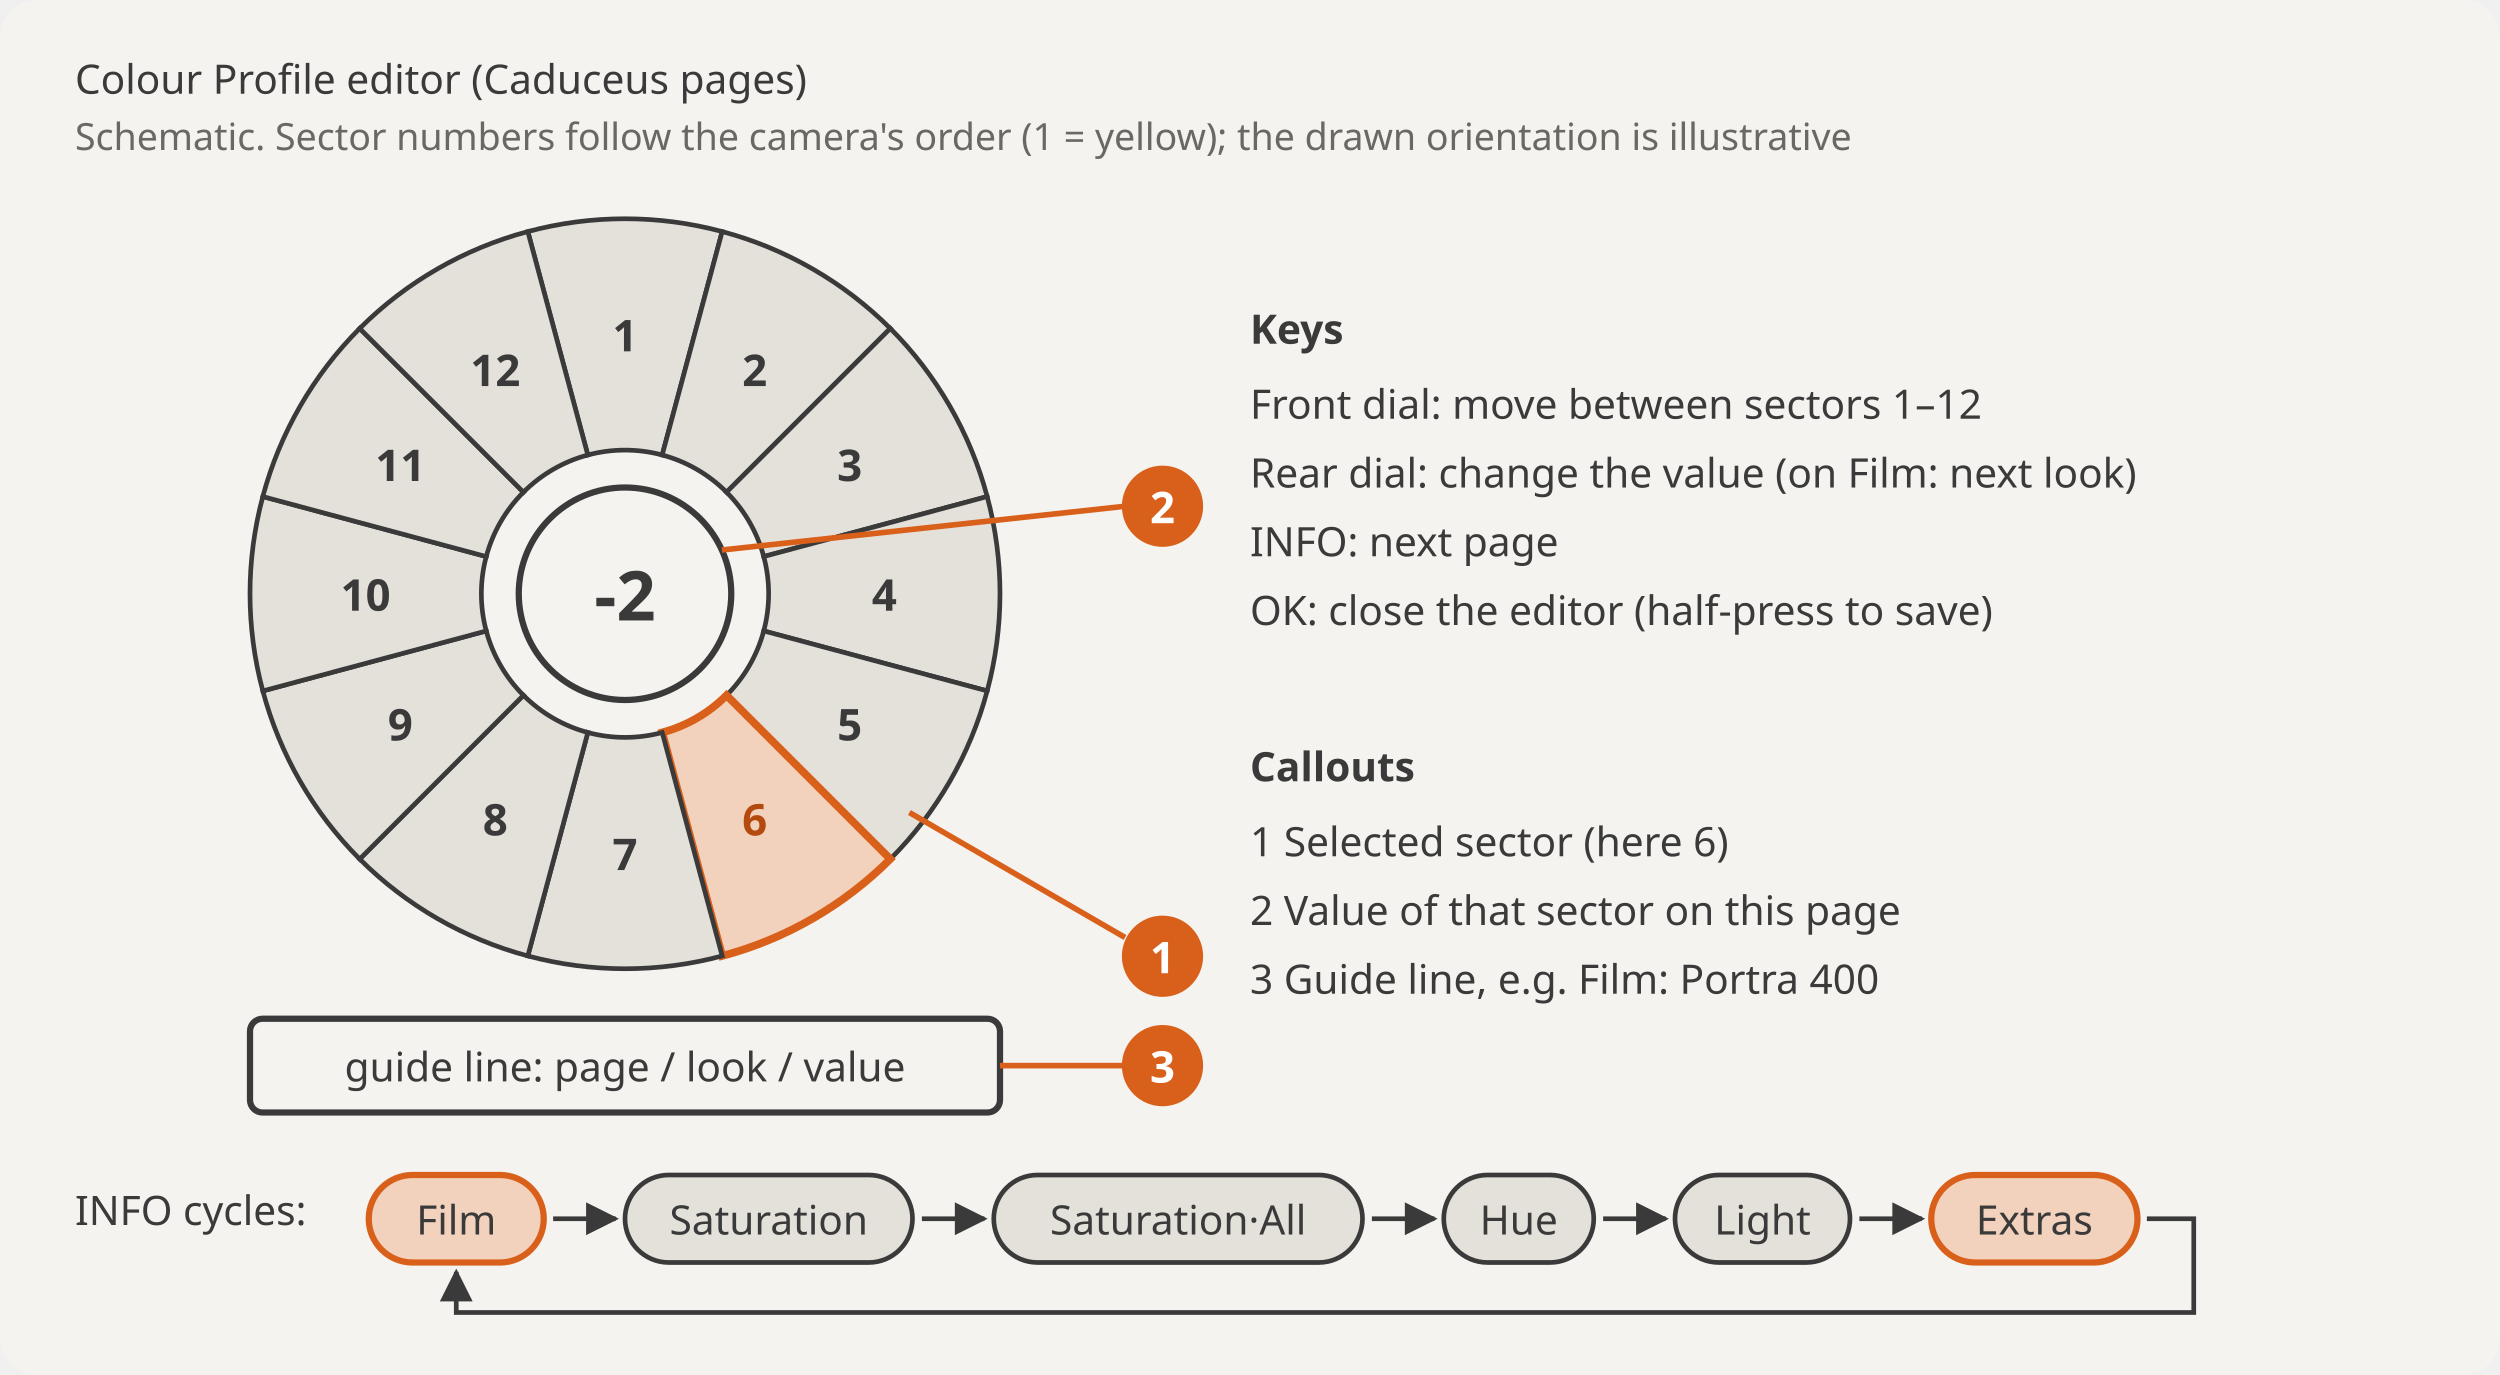
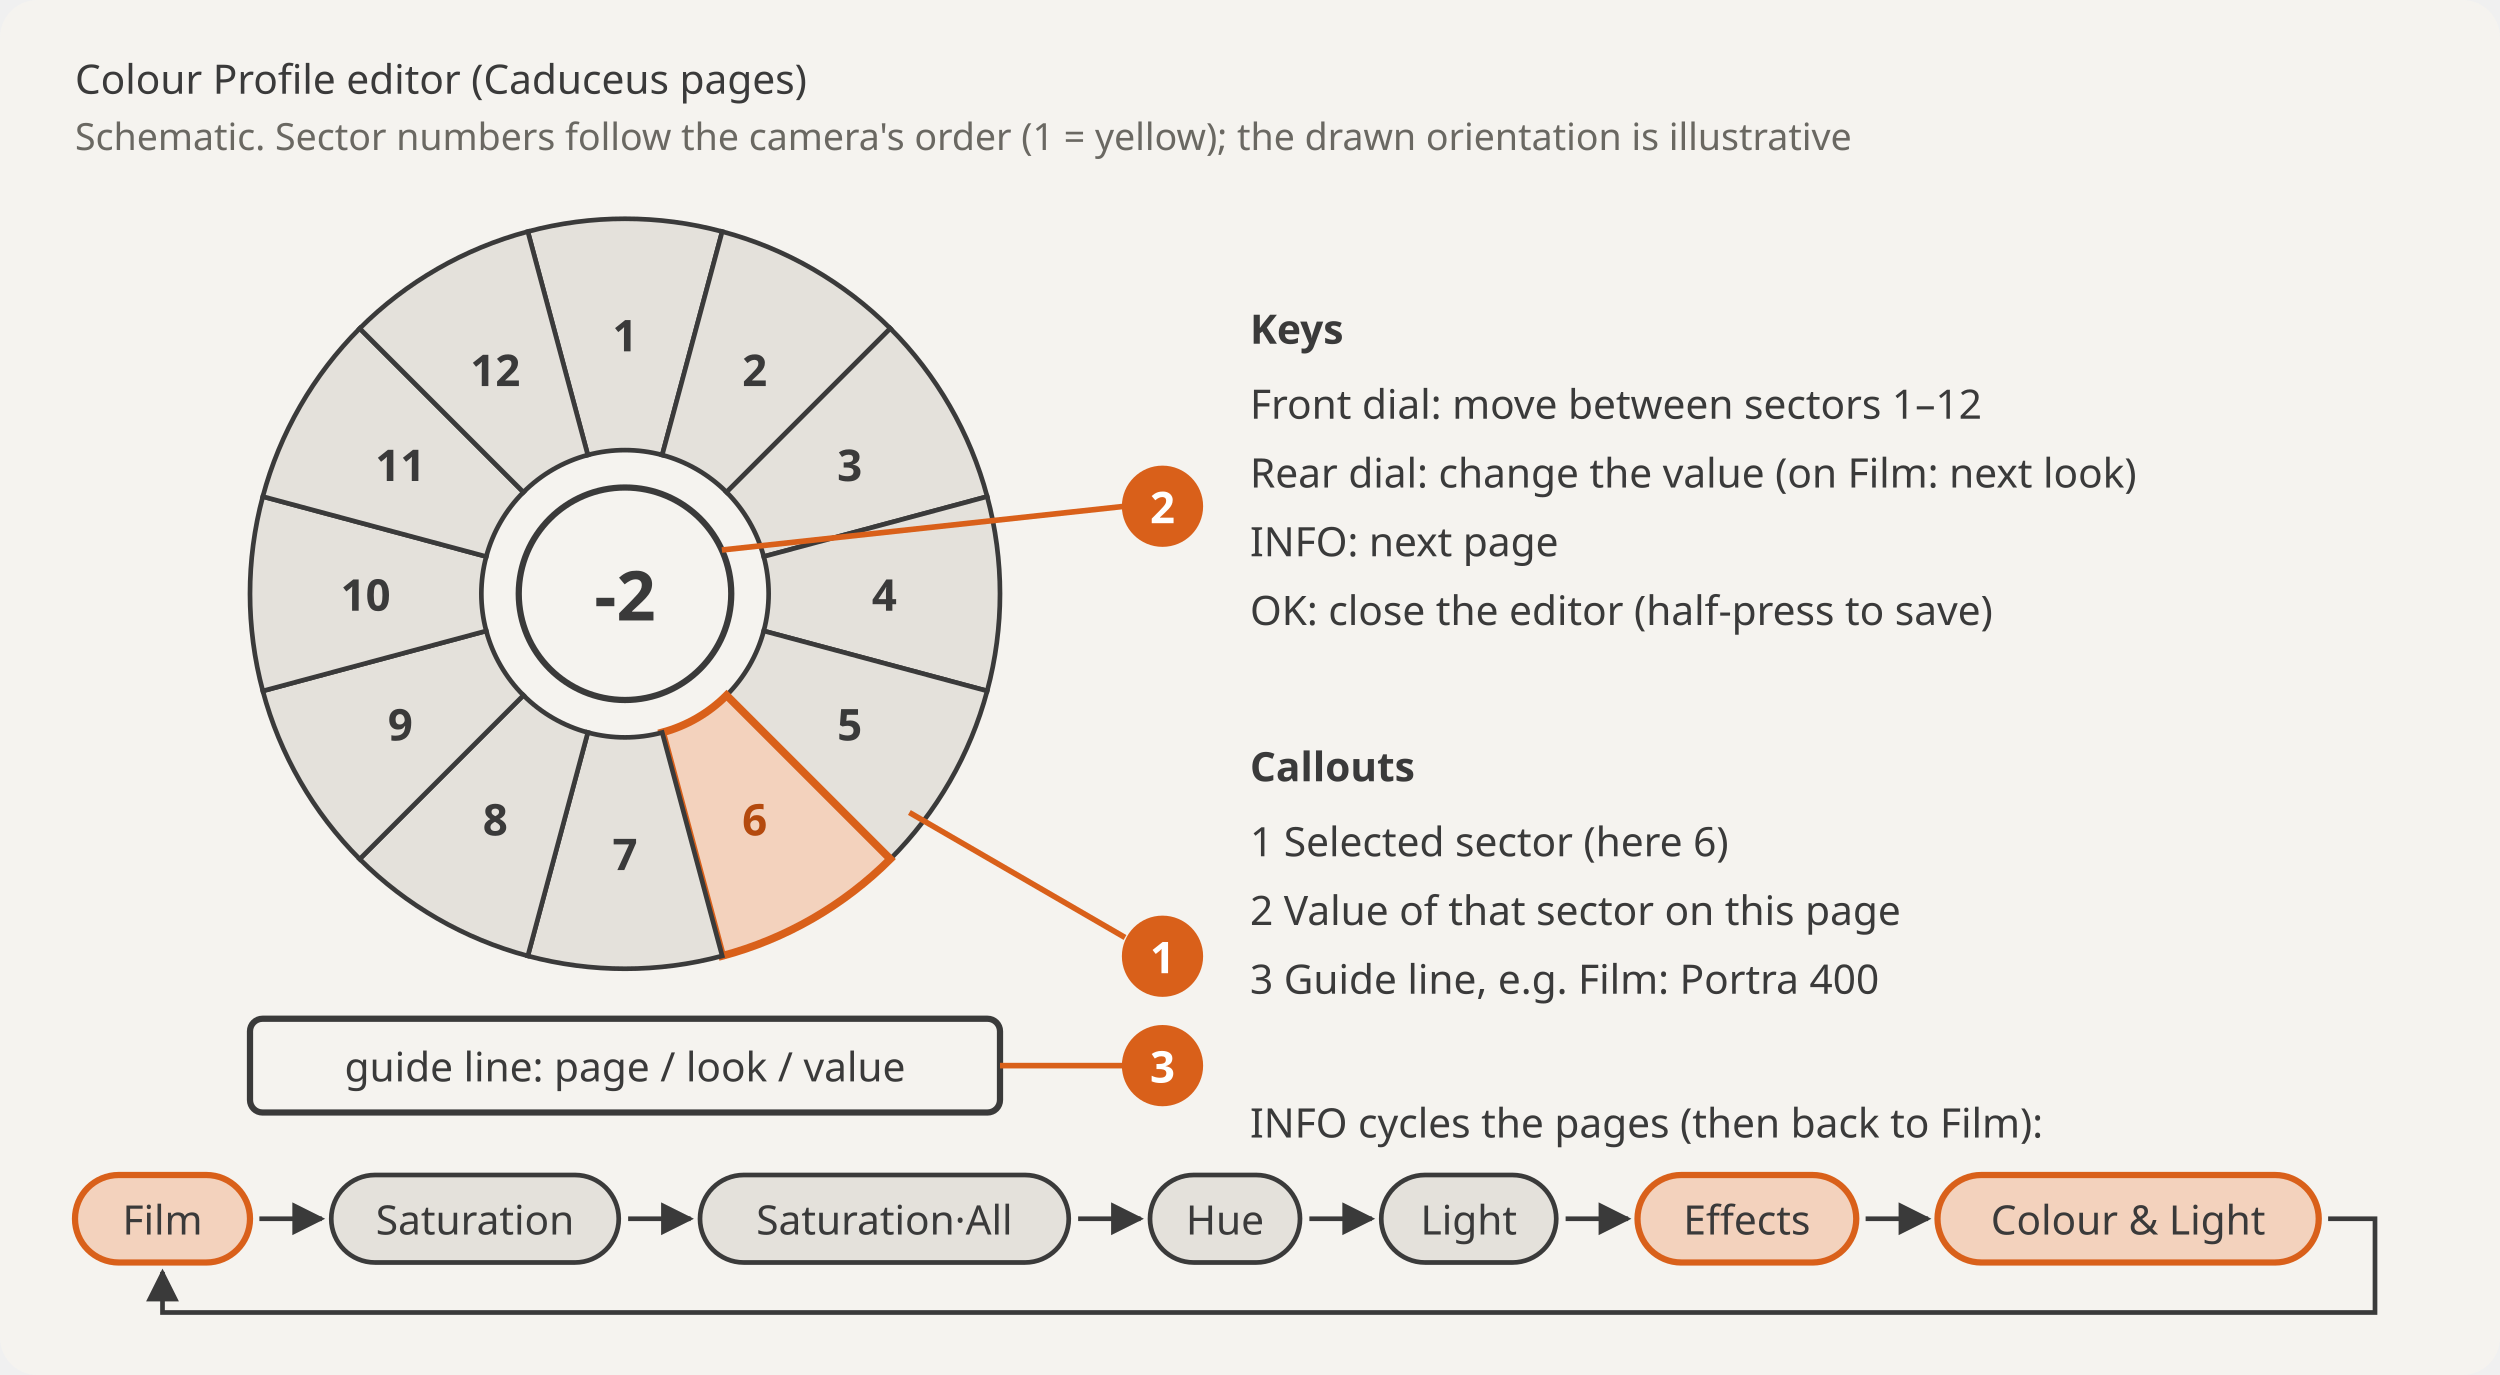
<svg xmlns="http://www.w3.org/2000/svg" viewBox="0 0 800 440" width="800" height="440" role="img" aria-label="Colour Profile editor wheel: sectors, dials and the INFO page cycle">
  <style>
    .bg{fill:#f5f3ef}
    .sec{fill:#e4e1db;stroke:#3a3a3a;stroke-width:1.5}
    .hl{fill:#f3d2bd;stroke:#d9601a;stroke-width:2.5}
    .sn{fill:#3a3a3a;font:600 14px sans-serif;text-anchor:middle;dominant-baseline:central}
    .hlt{fill:#b44a0e}
    .part{fill:#f5f3ef;stroke:#3a3a3a;stroke-width:2}
    .pill{fill:#e4e1db;stroke:#3a3a3a;stroke-width:1.5}
    .pillhl{fill:#f3d2bd;stroke:#d9601a;stroke-width:2}
    .lead{stroke:#d9601a;stroke-width:1.8;fill:none}
    .arrow{stroke:#3a3a3a;stroke-width:1.5;fill:none}
    .ball{fill:#d9601a}
    .num{fill:#fff;font:700 14px sans-serif;text-anchor:middle;dominant-baseline:central}
    .cap{fill:#3a3a3a;font:13px sans-serif}
    .capc{fill:#3a3a3a;font:13px sans-serif;text-anchor:middle;dominant-baseline:central}
    .big{fill:#3a3a3a;font:700 22px sans-serif;text-anchor:middle;dominant-baseline:central}
    .small{fill:#6a6862;font:12px sans-serif}
  </style>
  <defs>
    <marker id="ah" viewBox="0 0 10 10" refX="9" refY="5" markerWidth="7" markerHeight="7" orient="auto">
      <path d="M0 0 L10 5 L0 10 Z" fill="#3a3a3a" />
    </marker>
  </defs>
  <rect class="bg" width="800" height="440" rx="12" />
  <text class="cap" x="24" y="30" font-weight="700">Colour Profile editor (Caduceus pages)</text>
  <text class="small" x="24" y="48">Schematic. Sector numbers follow the camera's order (1 = yellow); the drawn orientation is illustrative</text>
  <path class="sec" d="M168.9 74.1 A120 120 0 0 1 231.1 74.1 L211.9 145.6 A46 46 0 0 0 188.1 145.6 Z" />
  <text class="sn" x="200.0" y="107.0">1</text>
  <path class="sec" d="M231.1 74.1 A120 120 0 0 1 284.9 105.1 L232.5 157.5 A46 46 0 0 0 211.9 145.6 Z" />
  <text class="sn" x="241.5" y="118.1">2</text>
  <path class="sec" d="M284.9 105.1 A120 120 0 0 1 315.9 158.9 L244.4 178.1 A46 46 0 0 0 232.5 157.5 Z" />
  <text class="sn" x="271.9" y="148.5">3</text>
  <path class="sec" d="M315.9 158.9 A120 120 0 0 1 315.9 221.1 L244.4 201.9 A46 46 0 0 0 244.4 178.1 Z" />
  <text class="sn" x="283.0" y="190.0">4</text>
  <path class="sec" d="M315.9 221.1 A120 120 0 0 1 284.9 274.9 L232.5 222.5 A46 46 0 0 0 244.4 201.9 Z" />
  <text class="sn" x="271.9" y="231.5">5</text>
  <path class="sec hl" d="M284.9 274.9 A120 120 0 0 1 231.1 305.9 L211.9 234.4 A46 46 0 0 0 232.5 222.5 Z" />
  <text class="sn hlt" x="241.5" y="261.9">6</text>
  <path class="sec" d="M231.1 305.9 A120 120 0 0 1 168.9 305.9 L188.1 234.4 A46 46 0 0 0 211.9 234.4 Z" />
  <text class="sn" x="200.0" y="273.0">7</text>
  <path class="sec" d="M168.9 305.9 A120 120 0 0 1 115.1 274.9 L167.5 222.5 A46 46 0 0 0 188.1 234.4 Z" />
  <text class="sn" x="158.5" y="261.9">8</text>
  <path class="sec" d="M115.1 274.9 A120 120 0 0 1 84.1 221.1 L155.6 201.9 A46 46 0 0 0 167.5 222.5 Z" />
  <text class="sn" x="128.1" y="231.5">9</text>
  <path class="sec" d="M84.1 221.1 A120 120 0 0 1 84.1 158.9 L155.6 178.1 A46 46 0 0 0 155.6 201.9 Z" />
  <text class="sn" x="117.0" y="190.0">10</text>
  <path class="sec" d="M84.1 158.9 A120 120 0 0 1 115.1 105.1 L167.5 157.5 A46 46 0 0 0 155.6 178.1 Z" />
  <text class="sn" x="128.1" y="148.5">11</text>
  <path class="sec" d="M115.1 105.1 A120 120 0 0 1 168.9 74.1 L188.1 145.6 A46 46 0 0 0 167.5 157.5 Z" />
  <text class="sn" x="158.5" y="118.1">12</text>
  <circle class="part" cx="200" cy="190" r="34" />
  <text class="big" x="200" y="190">-2</text>
  <rect class="part" x="80" y="326" width="240" height="30" rx="4" />
  <text class="capc" x="200" y="341">guide line: page / look / value</text>
  <path class="lead" d="M291 260 L360 300" />
  <circle class="ball" cx="372" cy="306" r="13" />
  <text class="num" x="372" y="306">1</text>
  <path class="lead" d="M231 176 L360 162" />
  <circle class="ball" cx="372" cy="162" r="13" />
  <text class="num" x="372" y="162">2</text>
  <path class="lead" d="M320 341 L360 341" />
  <circle class="ball" cx="372" cy="341" r="13" />
  <text class="num" x="372" y="341">3</text>
  <g class="cap">
    <text x="400" y="110" font-weight="700">Keys</text>
    <text x="400" y="134">Front dial: move between sectors 1–12</text>
    <text x="400" y="156">Rear dial: change the value (on Film: next look)</text>
    <text x="400" y="178">INFO: next page</text>
    <text x="400" y="200">OK: close the editor (half-press to save)</text>
    <text x="400" y="250" font-weight="700">Callouts</text>
    <text x="400" y="274">1 Selected sector (here 6)</text>
    <text x="400" y="296">2 Value of that sector on this page</text>
    <text x="400" y="318">3 Guide line, e.g. Film: Portra 400</text>
  </g>
-   <text class="cap" x="24" y="392" font-weight="700">INFO cycles:</text>
-   <rect class="pillhl" x="118" y="376" width="56" height="28" rx="14" />
-   <text class="capc" x="146.0" y="390">Film</text>
-   <rect class="pill" x="200" y="376" width="92" height="28" rx="14" />
-   <text class="capc" x="246.0" y="390">Saturation</text>
-   <rect class="pill" x="318" y="376" width="118" height="28" rx="14" />
-   <text class="capc" x="377.0" y="390">Saturation·All</text>
-   <rect class="pill" x="462" y="376" width="48" height="28" rx="14" />
-   <text class="capc" x="486.0" y="390">Hue</text>
-   <rect class="pill" x="536" y="376" width="56" height="28" rx="14" />
-   <text class="capc" x="564.0" y="390">Light</text>
-   <rect class="pillhl" x="618" y="376" width="66" height="28" rx="14" />
-   <text class="capc" x="651.0" y="390">Extras</text>
-   <line class="arrow" x1="177" y1="390" x2="197" y2="390" marker-end="url(#ah)" />
-   <line class="arrow" x1="295" y1="390" x2="315" y2="390" marker-end="url(#ah)" />
-   <line class="arrow" x1="439" y1="390" x2="459" y2="390" marker-end="url(#ah)" />
-   <line class="arrow" x1="513" y1="390" x2="533" y2="390" marker-end="url(#ah)" />
-   <line class="arrow" x1="595" y1="390" x2="615" y2="390" marker-end="url(#ah)" />
-   <path class="arrow" d="M687 390 L702 390 L702 420 L146.0 420 L146.0 407" marker-end="url(#ah)" />
+   <text class="cap" x="400" y="364" font-weight="700">INFO cycles the pages (then back to Film):</text>
+   <rect class="pillhl" x="24" y="376" width="56" height="28" rx="14" />
+   <text class="capc" x="52.0" y="390">Film</text>
+   <line class="arrow" x1="83" y1="390" x2="103" y2="390" marker-end="url(#ah)" />
+   <rect class="pill" x="106" y="376" width="92" height="28" rx="14" />
+   <text class="capc" x="152.0" y="390">Saturation</text>
+   <line class="arrow" x1="201" y1="390" x2="221" y2="390" marker-end="url(#ah)" />
+   <rect class="pill" x="224" y="376" width="118" height="28" rx="14" />
+   <text class="capc" x="283.0" y="390">Saturation·All</text>
+   <line class="arrow" x1="345" y1="390" x2="365" y2="390" marker-end="url(#ah)" />
+   <rect class="pill" x="368" y="376" width="48" height="28" rx="14" />
+   <text class="capc" x="392.0" y="390">Hue</text>
+   <line class="arrow" x1="419" y1="390" x2="439" y2="390" marker-end="url(#ah)" />
+   <rect class="pill" x="442" y="376" width="56" height="28" rx="14" />
+   <text class="capc" x="470.0" y="390">Light</text>
+   <line class="arrow" x1="501" y1="390" x2="521" y2="390" marker-end="url(#ah)" />
+   <rect class="pillhl" x="524" y="376" width="70" height="28" rx="14" />
+   <text class="capc" x="559.0" y="390">Effects</text>
+   <line class="arrow" x1="597" y1="390" x2="617" y2="390" marker-end="url(#ah)" />
+   <rect class="pillhl" x="620" y="376" width="122" height="28" rx="14" />
+   <text class="capc" x="681.0" y="390">Colour &amp; Light</text>
+   <path class="arrow" d="M745 390 L760 390 L760 420 L52 420 L52 407" marker-end="url(#ah)" />
</svg>
